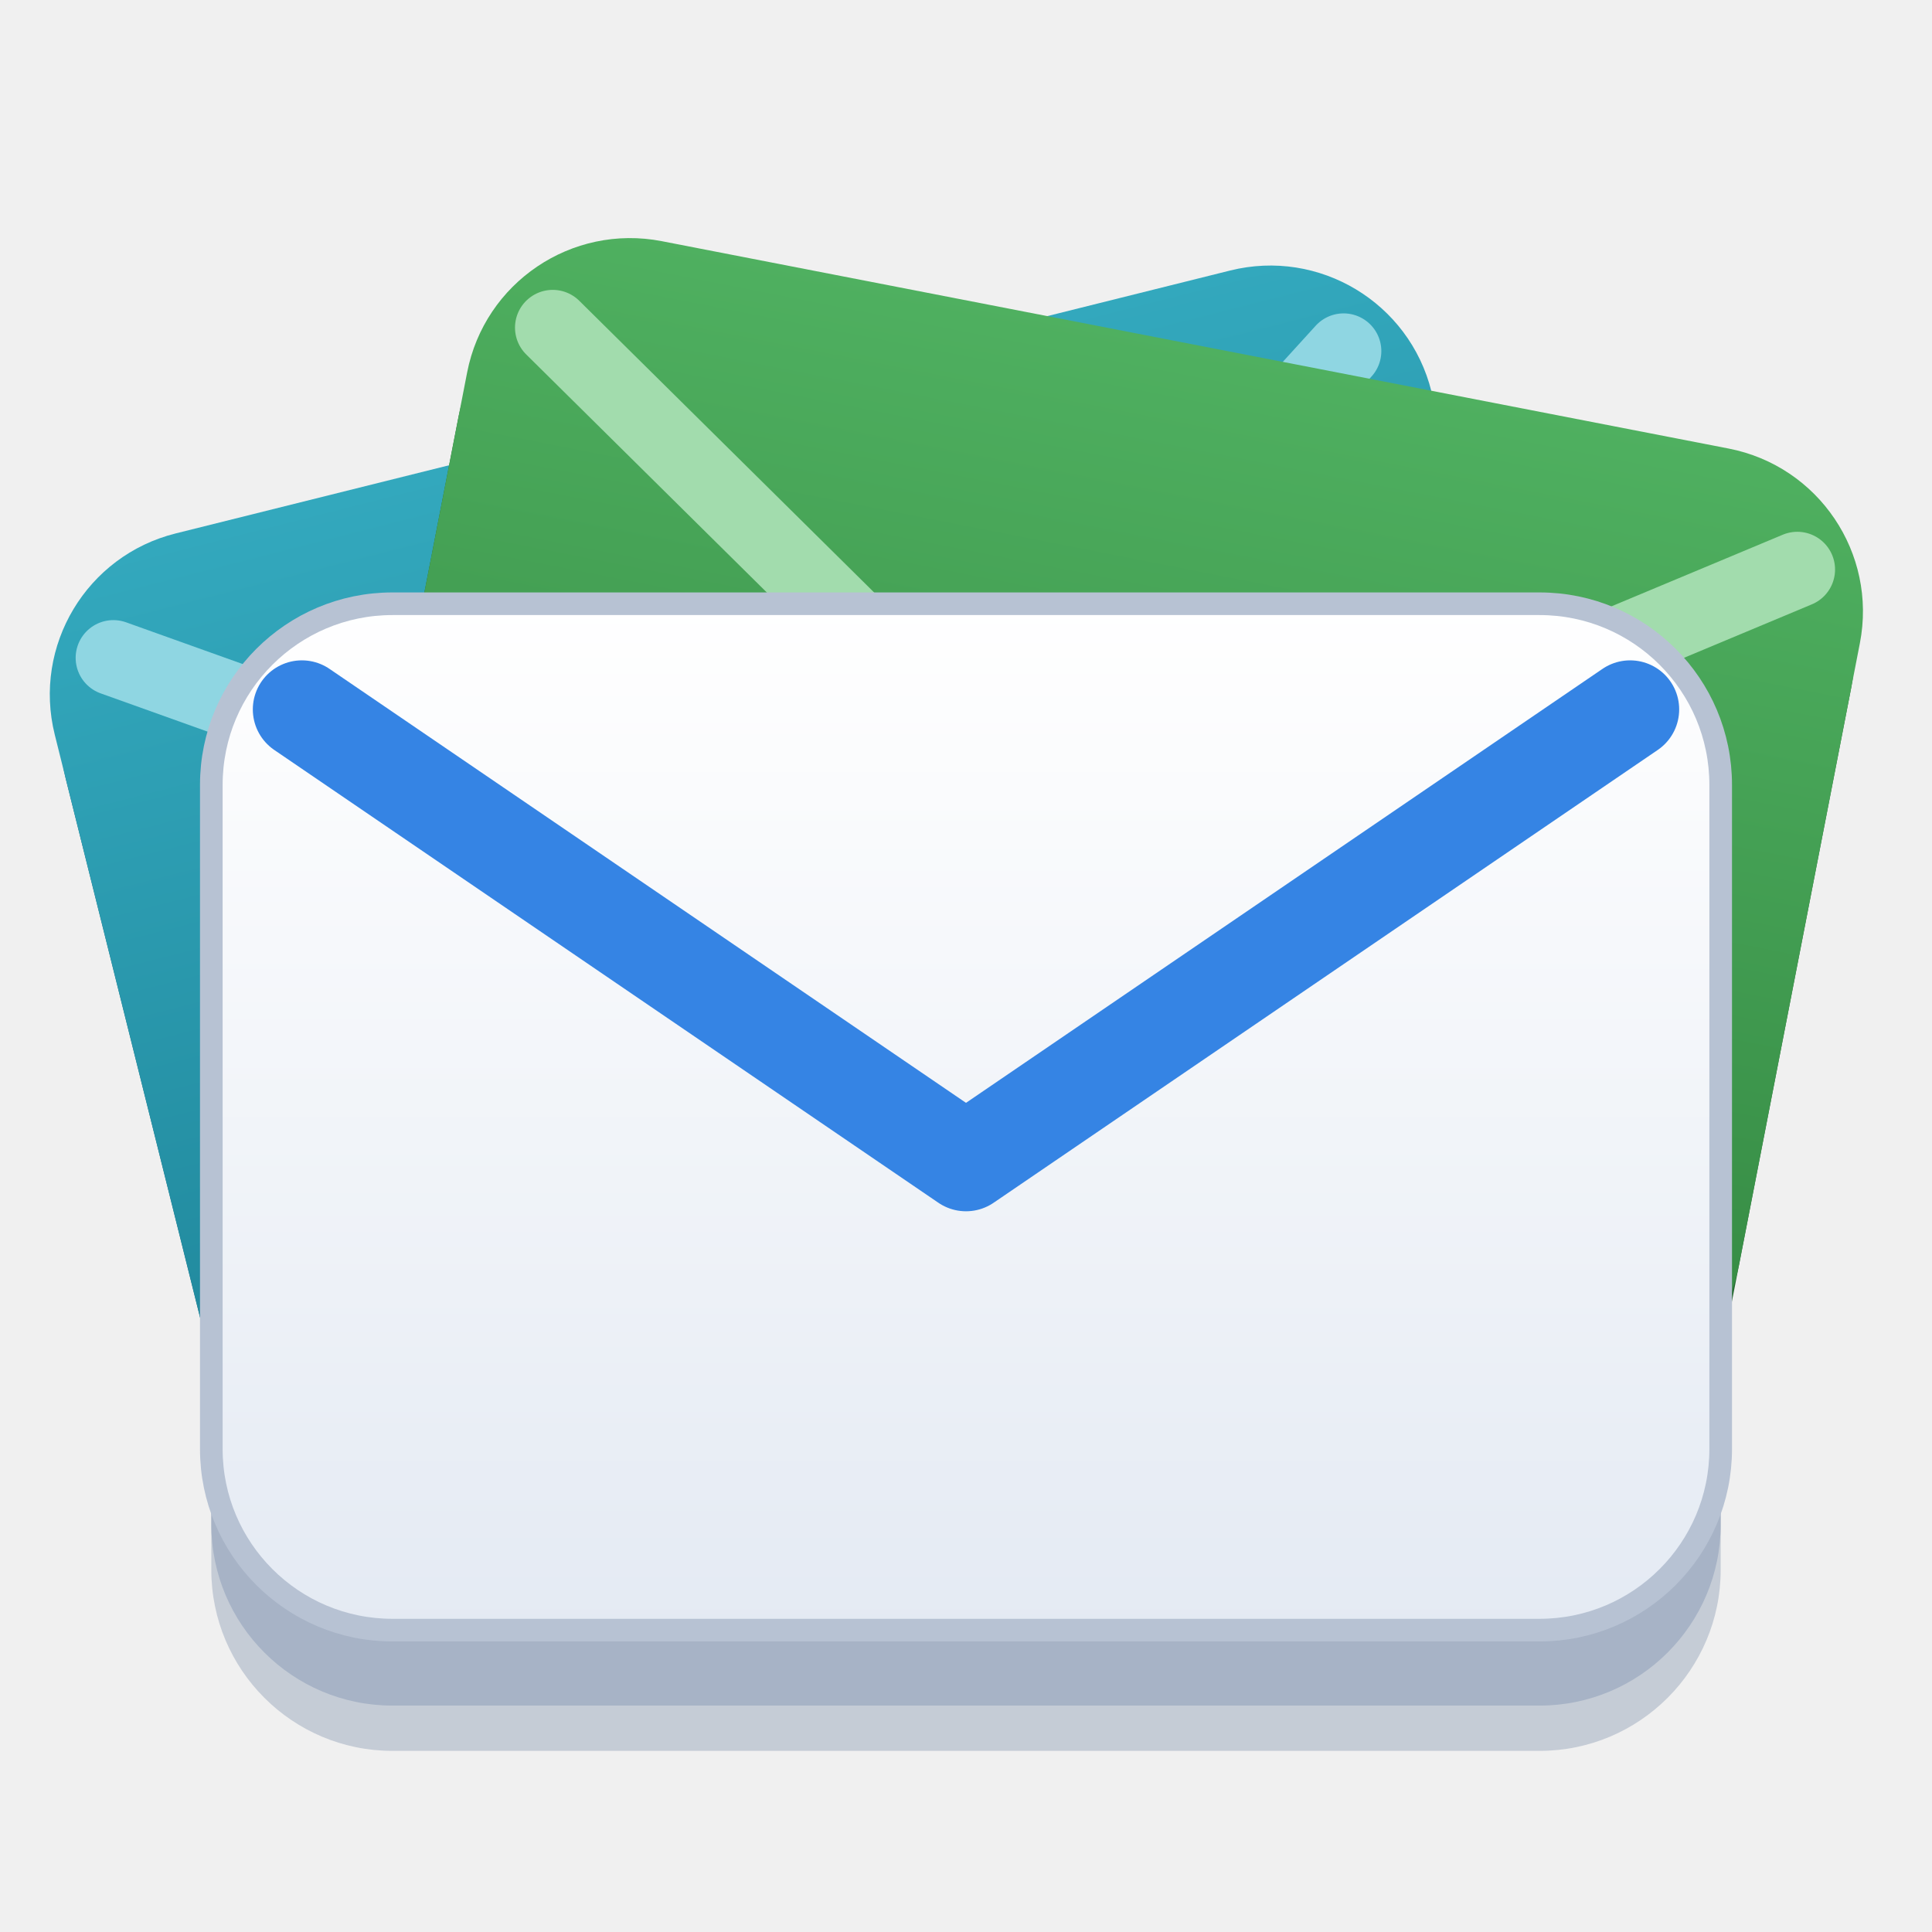
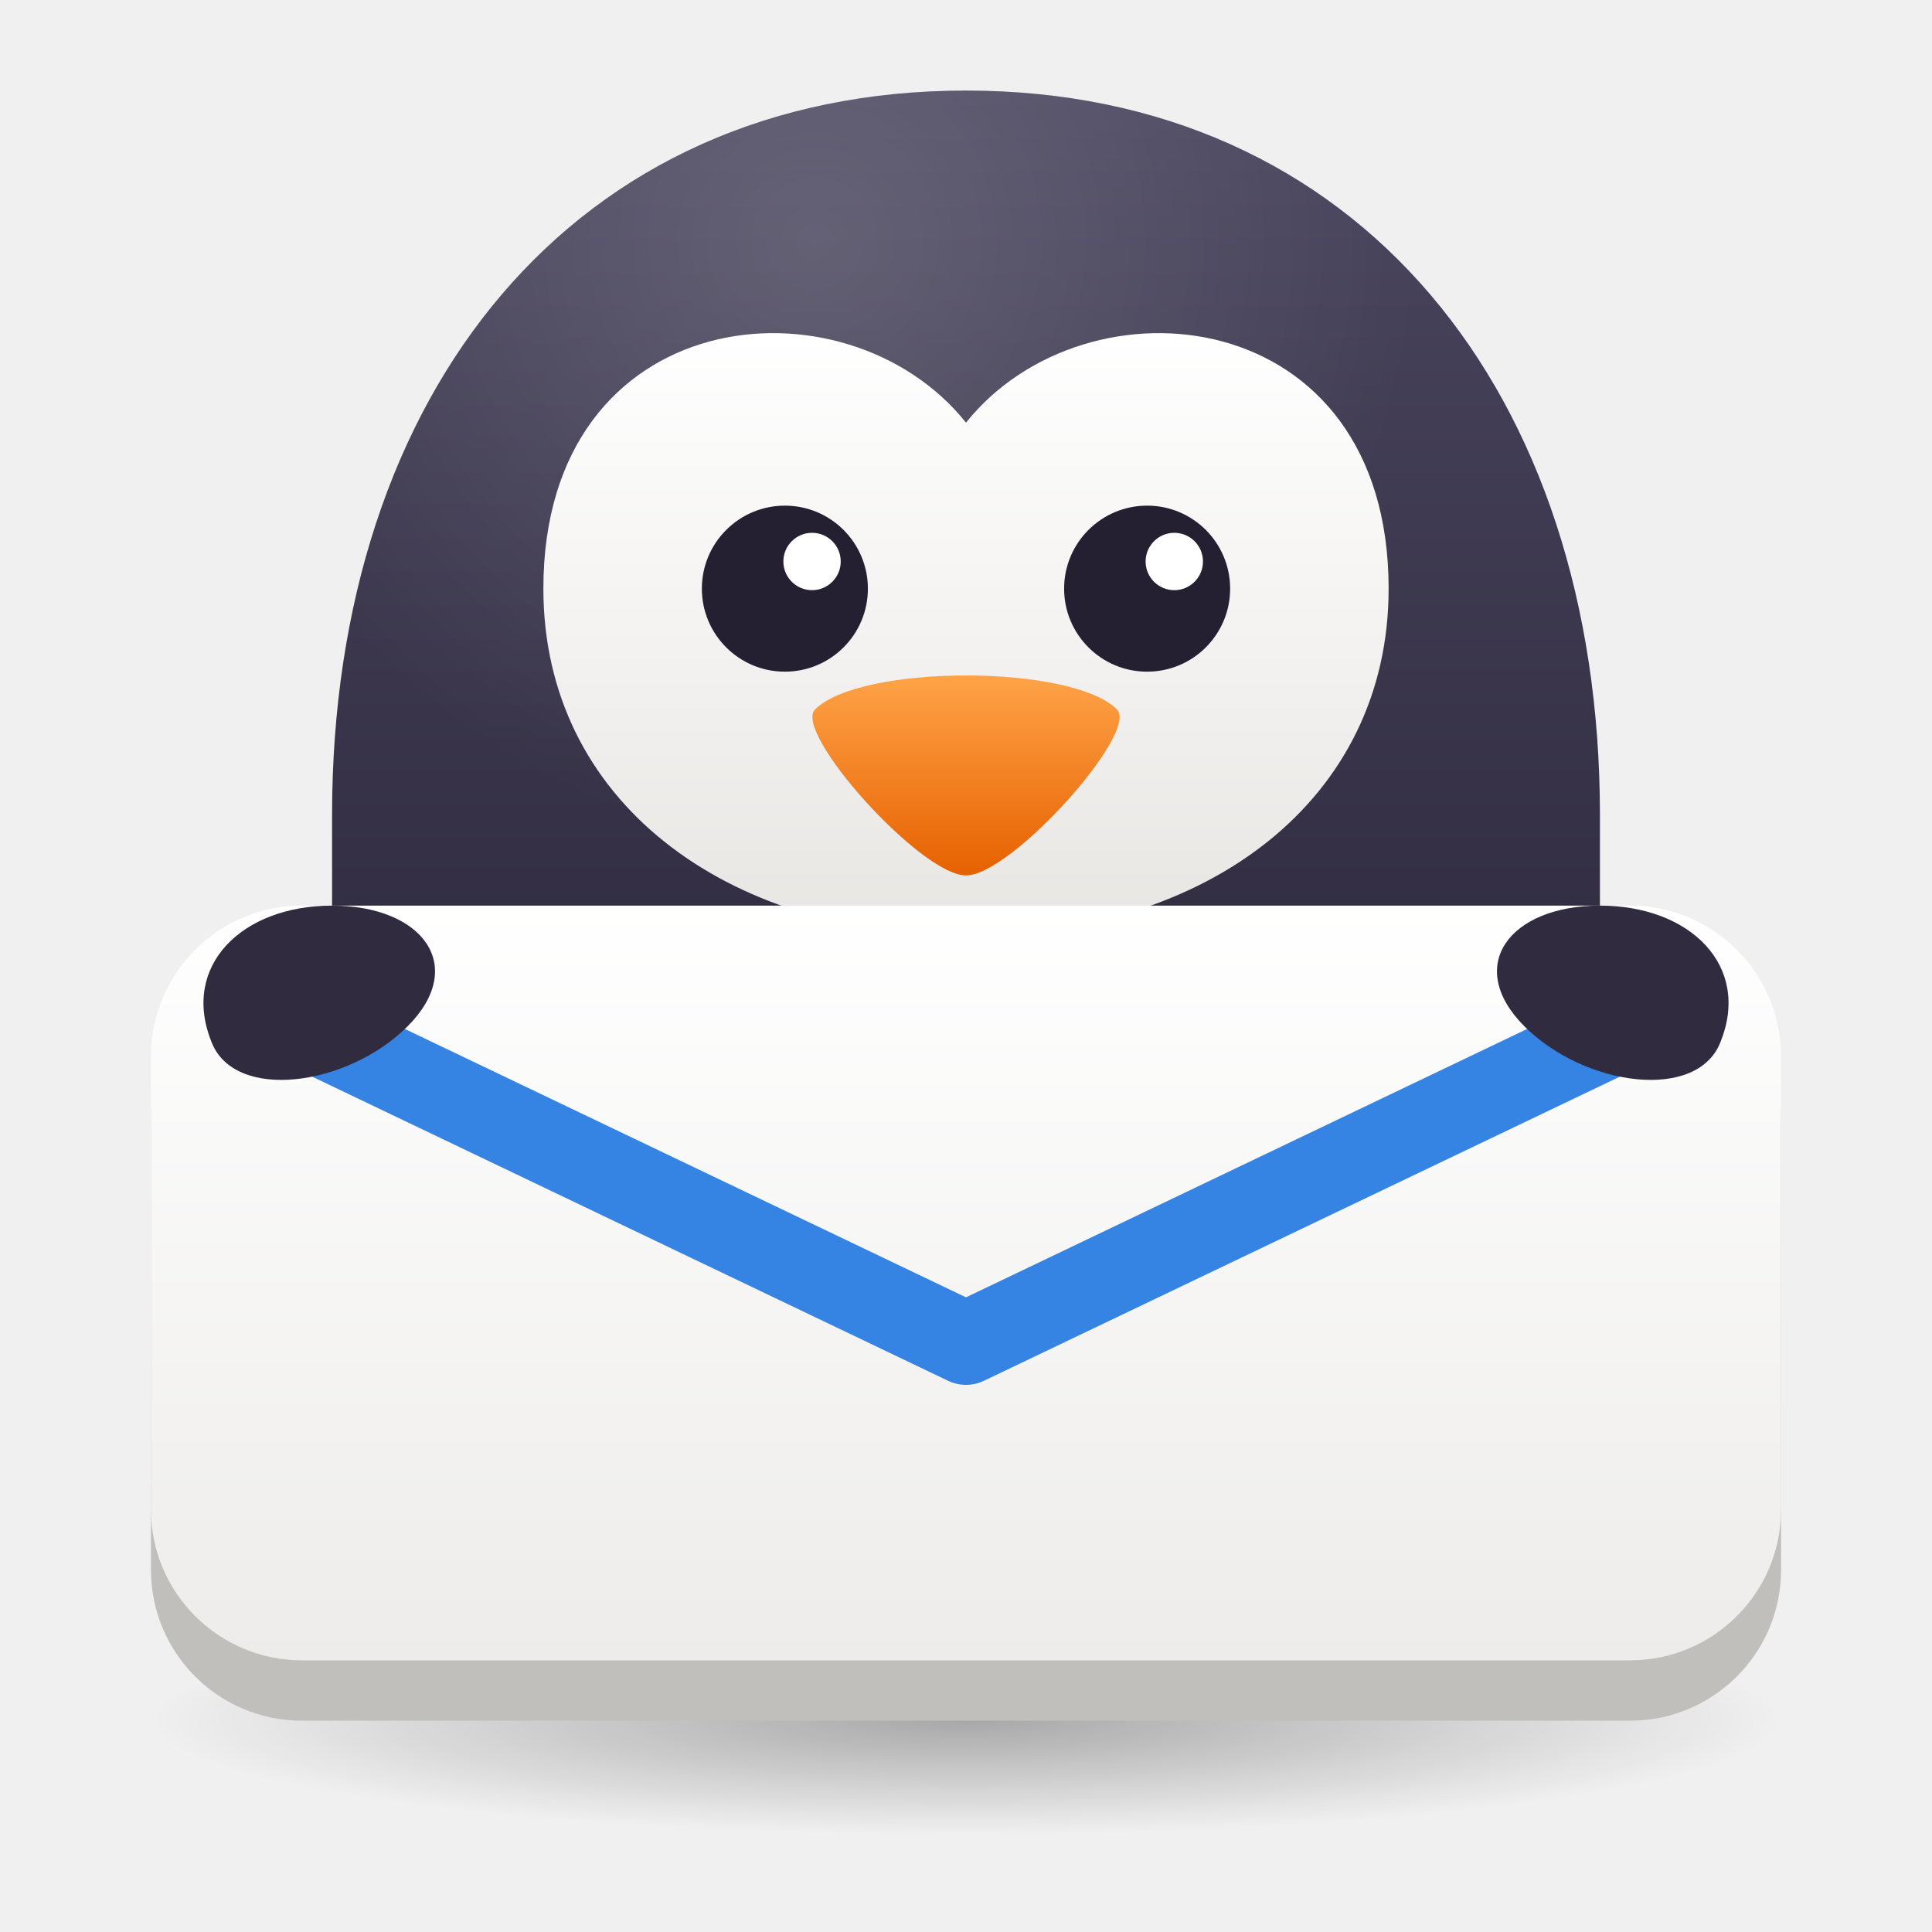
<svg xmlns="http://www.w3.org/2000/svg" width="128" height="128" viewBox="0 0 128 128">
  <defs>
-     <linearGradient id="front" x1="0" y1="0" x2="0" y2="1">
+     <linearGradient id="body" x1="0" y1="0" x2="0" y2="1">
+       <stop offset="0" stop-color="#4b4760" />
+       <stop offset="1" stop-color="#241f31" />
+     </linearGradient>
+     <linearGradient id="paper" x1="0" y1="0" x2="0" y2="1">
      <stop offset="0" stop-color="#ffffff" />
-       <stop offset="1" stop-color="#e4eaf3" />
+       <stop offset="1" stop-color="#edecea" />
    </linearGradient>
-     <linearGradient id="teal" x1="0" y1="0" x2="0" y2="1">
-       <stop offset="0" stop-color="#33a8bd" />
-       <stop offset="1" stop-color="#1d8397" />
+     <radialGradient id="sheen" cx="54" cy="16" r="40" gradientUnits="userSpaceOnUse">
+       <stop offset="0" stop-color="#fff" stop-opacity=".16" />
+       <stop offset="1" stop-color="#fff" stop-opacity="0" />
+     </radialGradient>
+     <linearGradient id="face" x1="0" y1="0" x2="0" y2="1">
+       <stop offset="0" stop-color="#ffffff" />
+       <stop offset="1" stop-color="#e8e6e3" />
    </linearGradient>
-     <linearGradient id="green" x1="0" y1="0" x2="0" y2="1">
-       <stop offset="0" stop-color="#4fb060" />
-       <stop offset="1" stop-color="#338741" />
+     <linearGradient id="beak" x1="0" y1="0" x2="0" y2="1">
+       <stop offset="0" stop-color="#ffa348" />
+       <stop offset="1" stop-color="#e66100" />
    </linearGradient>
+     <radialGradient id="shadow" cx="64" cy="114" r="54" gradientTransform="matrix(1 0 0 .14 0 98)" gradientUnits="userSpaceOnUse">
+       <stop offset="0" stop-color="#000" stop-opacity=".3" />
+       <stop offset="1" stop-color="#000" stop-opacity="0" />
+     </radialGradient>
  </defs>
-   <g transform="rotate(-14 64 80) translate(-4 -3)">
-     <rect x="17" y="30" width="94" height="64" rx="11" fill="#15697a" />
-     <rect x="17" y="27" width="94" height="64" rx="11" fill="url(#teal)" />
-     <path d="M22 34 L64 62 L106 34" fill="none" stroke="#8fd6e2" stroke-width="5" stroke-linecap="round" stroke-linejoin="round" />
-   </g>
-   <g transform="rotate(11 64 80) translate(4 -6)">
-     <rect x="17" y="30" width="94" height="64" rx="11" fill="#276b33" />
-     <rect x="17" y="27" width="94" height="64" rx="11" fill="url(#green)" />
-     <path d="M22 34 L64 62 L106 34" fill="none" stroke="#a2dcad" stroke-width="5" stroke-linecap="round" stroke-linejoin="round" />
-   </g>
-   <rect x="14" y="48" width="100" height="68" rx="12" fill="#1a3b6e" opacity=".20" />
-   <rect x="14" y="45" width="100" height="68" rx="12" fill="#a7b3c6" />
-   <rect x="14" y="40" width="100" height="68" rx="12" fill="url(#front)" stroke="#b7c2d3" stroke-width="1.5" />
-   <path d="M20 47 L64 77 L108 47" fill="none" stroke="#3584e4" stroke-width="6.5" stroke-linecap="round" stroke-linejoin="round" />
+   <ellipse cx="64" cy="114" rx="56" ry="8" fill="url(#shadow)" />
+   <path d="M64 6C38 6 22 26 22 54v40h84V54C106 26 90 6 64 6z" fill="url(#body)" />
+   <path d="M64 6C38 6 22 26 22 54v40h84V54C106 26 90 6 64 6z" fill="url(#sheen)" />
+   <path d="M64 28c-8-10-28-8-28 11 0 14 12 23 28 23s28-9 28-23c0-19-20-21-28-11z" fill="url(#face)" />
+   <circle cx="52" cy="39" r="5.5" fill="#241f31" />
+   <circle cx="76" cy="39" r="5.5" fill="#241f31" />
+   <circle cx="53.8" cy="37.2" r="1.9" fill="#fff" />
+   <circle cx="77.8" cy="37.2" r="1.9" fill="#fff" />
+   <path d="M54 47c3-3 17-3 20 0 1.5 1.5-7 11-10 11s-11.5-9.5-10-11z" fill="url(#beak)" />
+   <rect x="10" y="64" width="108" height="50" rx="10" fill="#c0bfbc" />
+   <rect x="10" y="60" width="108" height="50" rx="10" fill="url(#paper)" />
+   <path d="M18 67l46 22 46-22" fill="none" stroke="#3584e4" stroke-width="5.5" stroke-linecap="round" stroke-linejoin="round" />
+   <path d="M22 60c-6 0-10 4-8 9 1.5 4 9 3 13-1s1-8-5-8zM106 60c6 0 10 4 8 9-1.5 4-9 3-13-1s-1-8 5-8z" fill="#302b3f" />
</svg>
